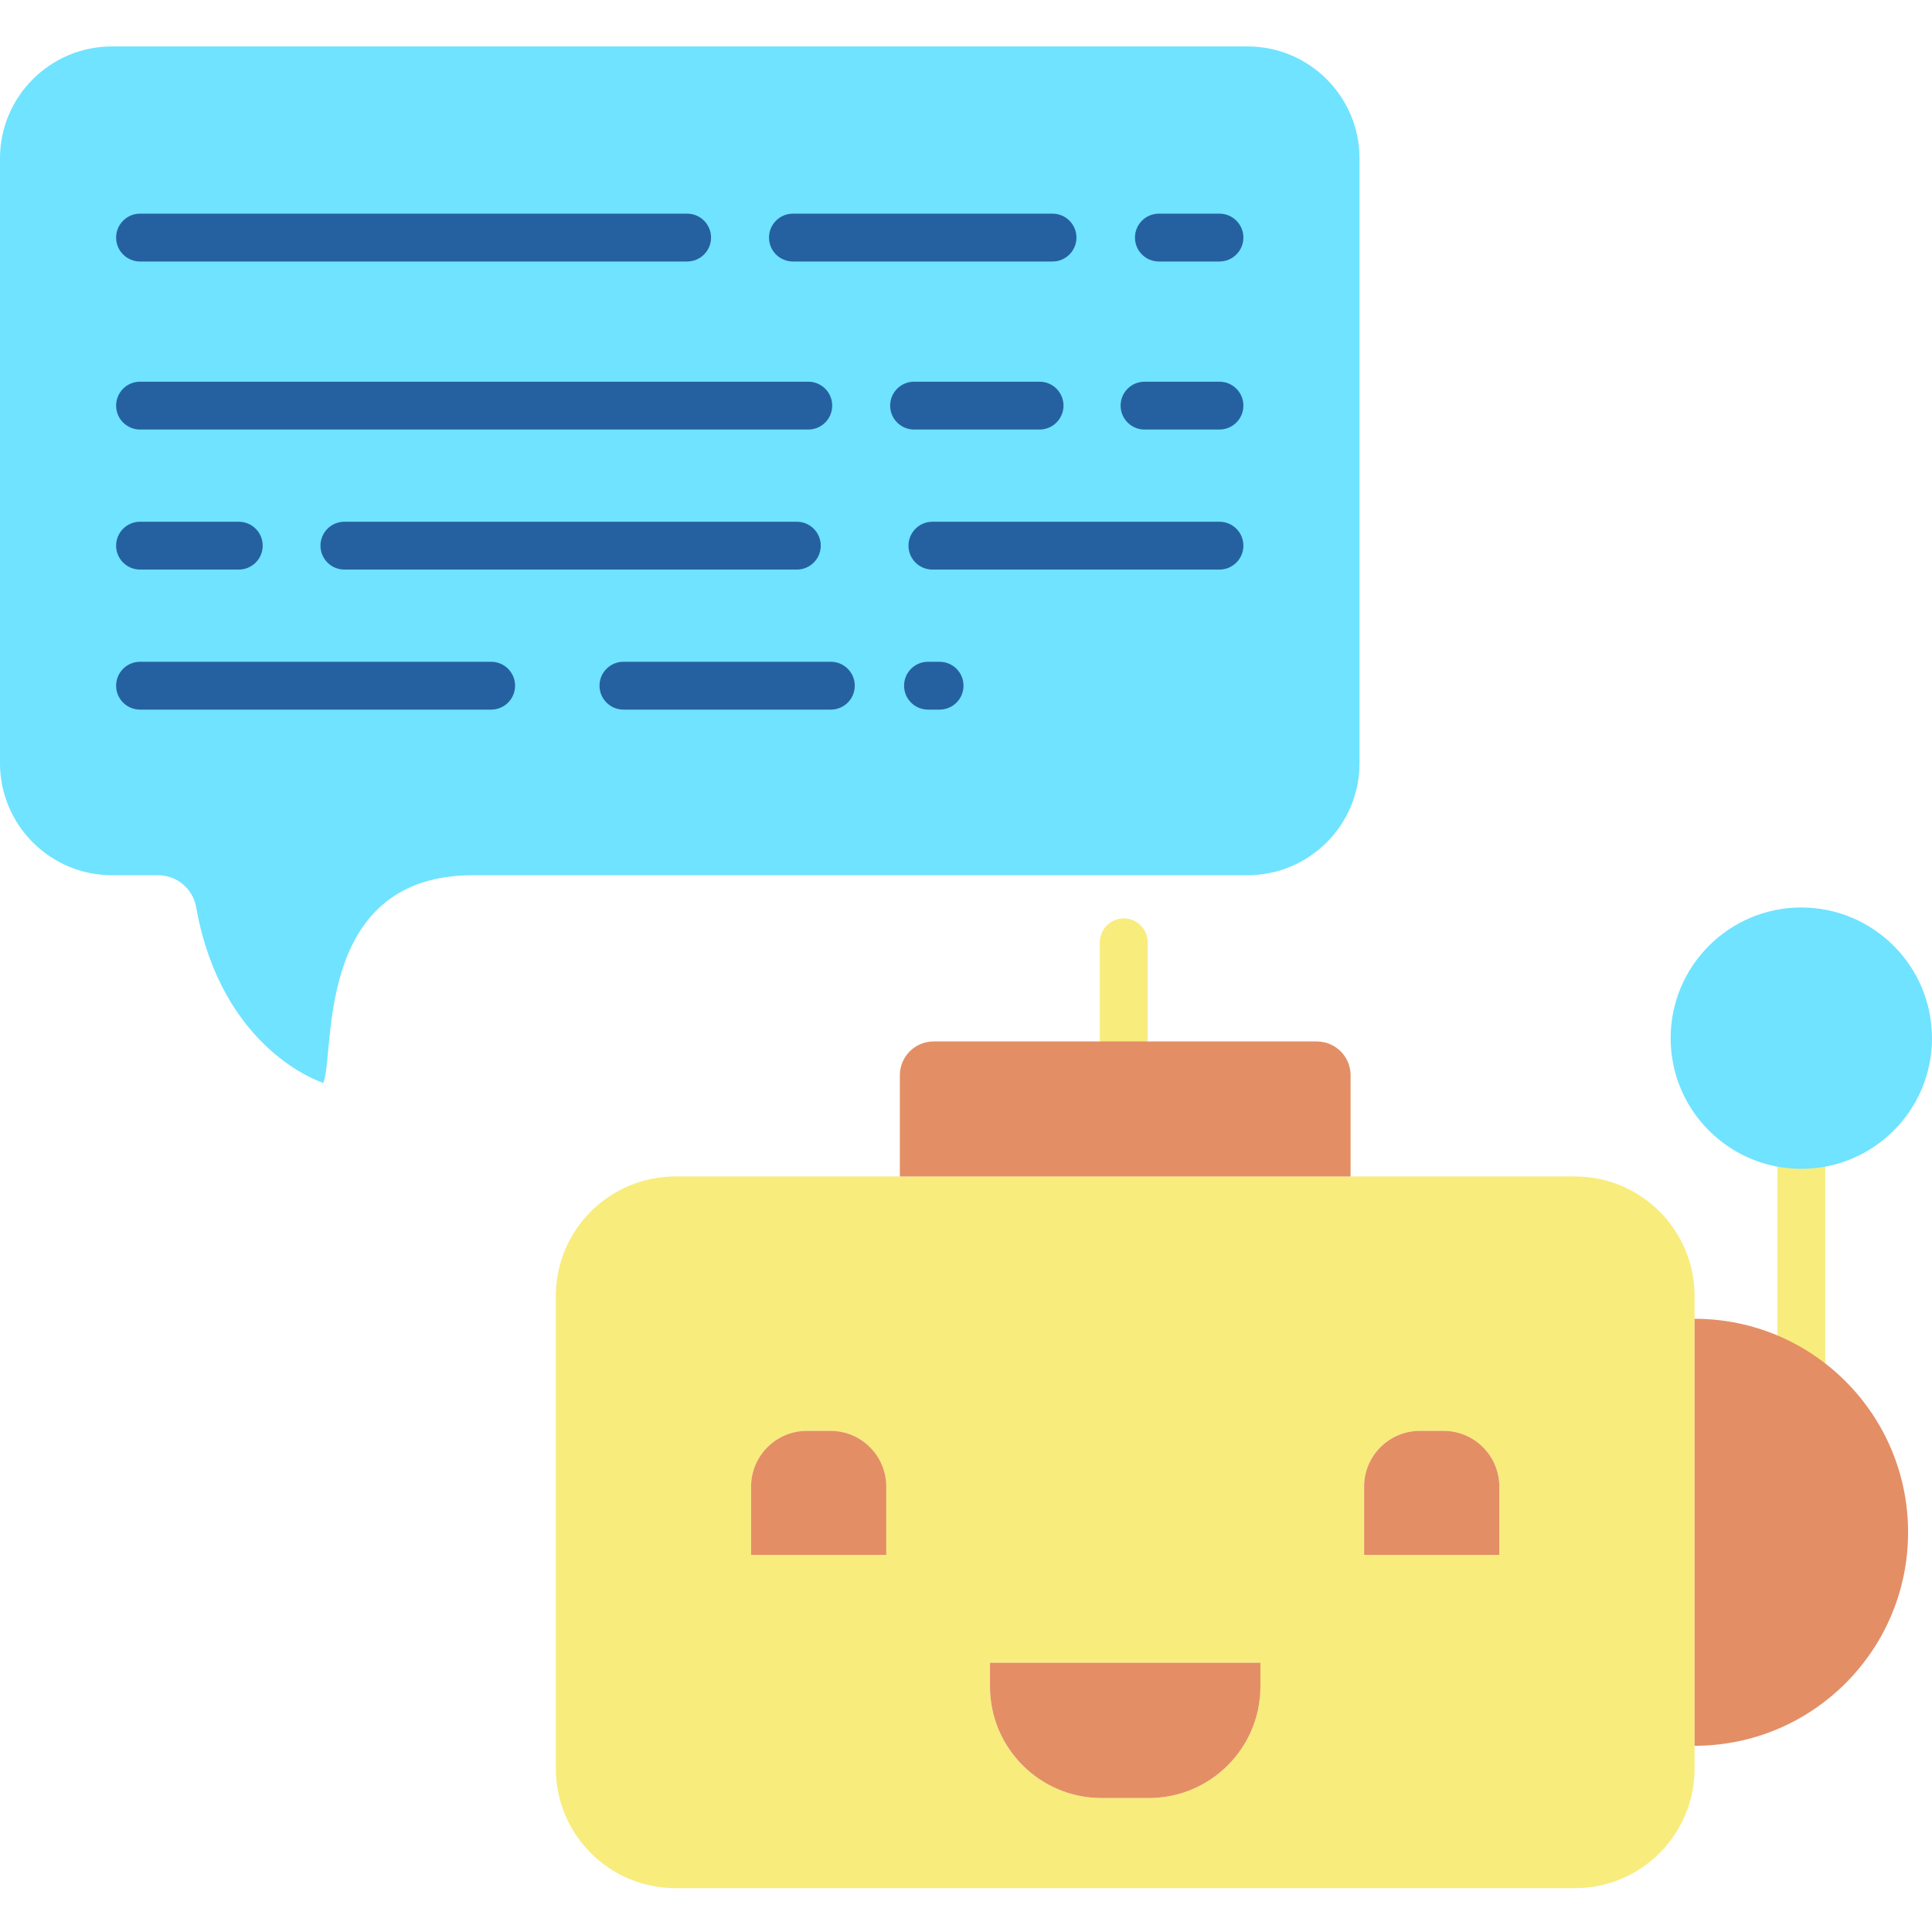
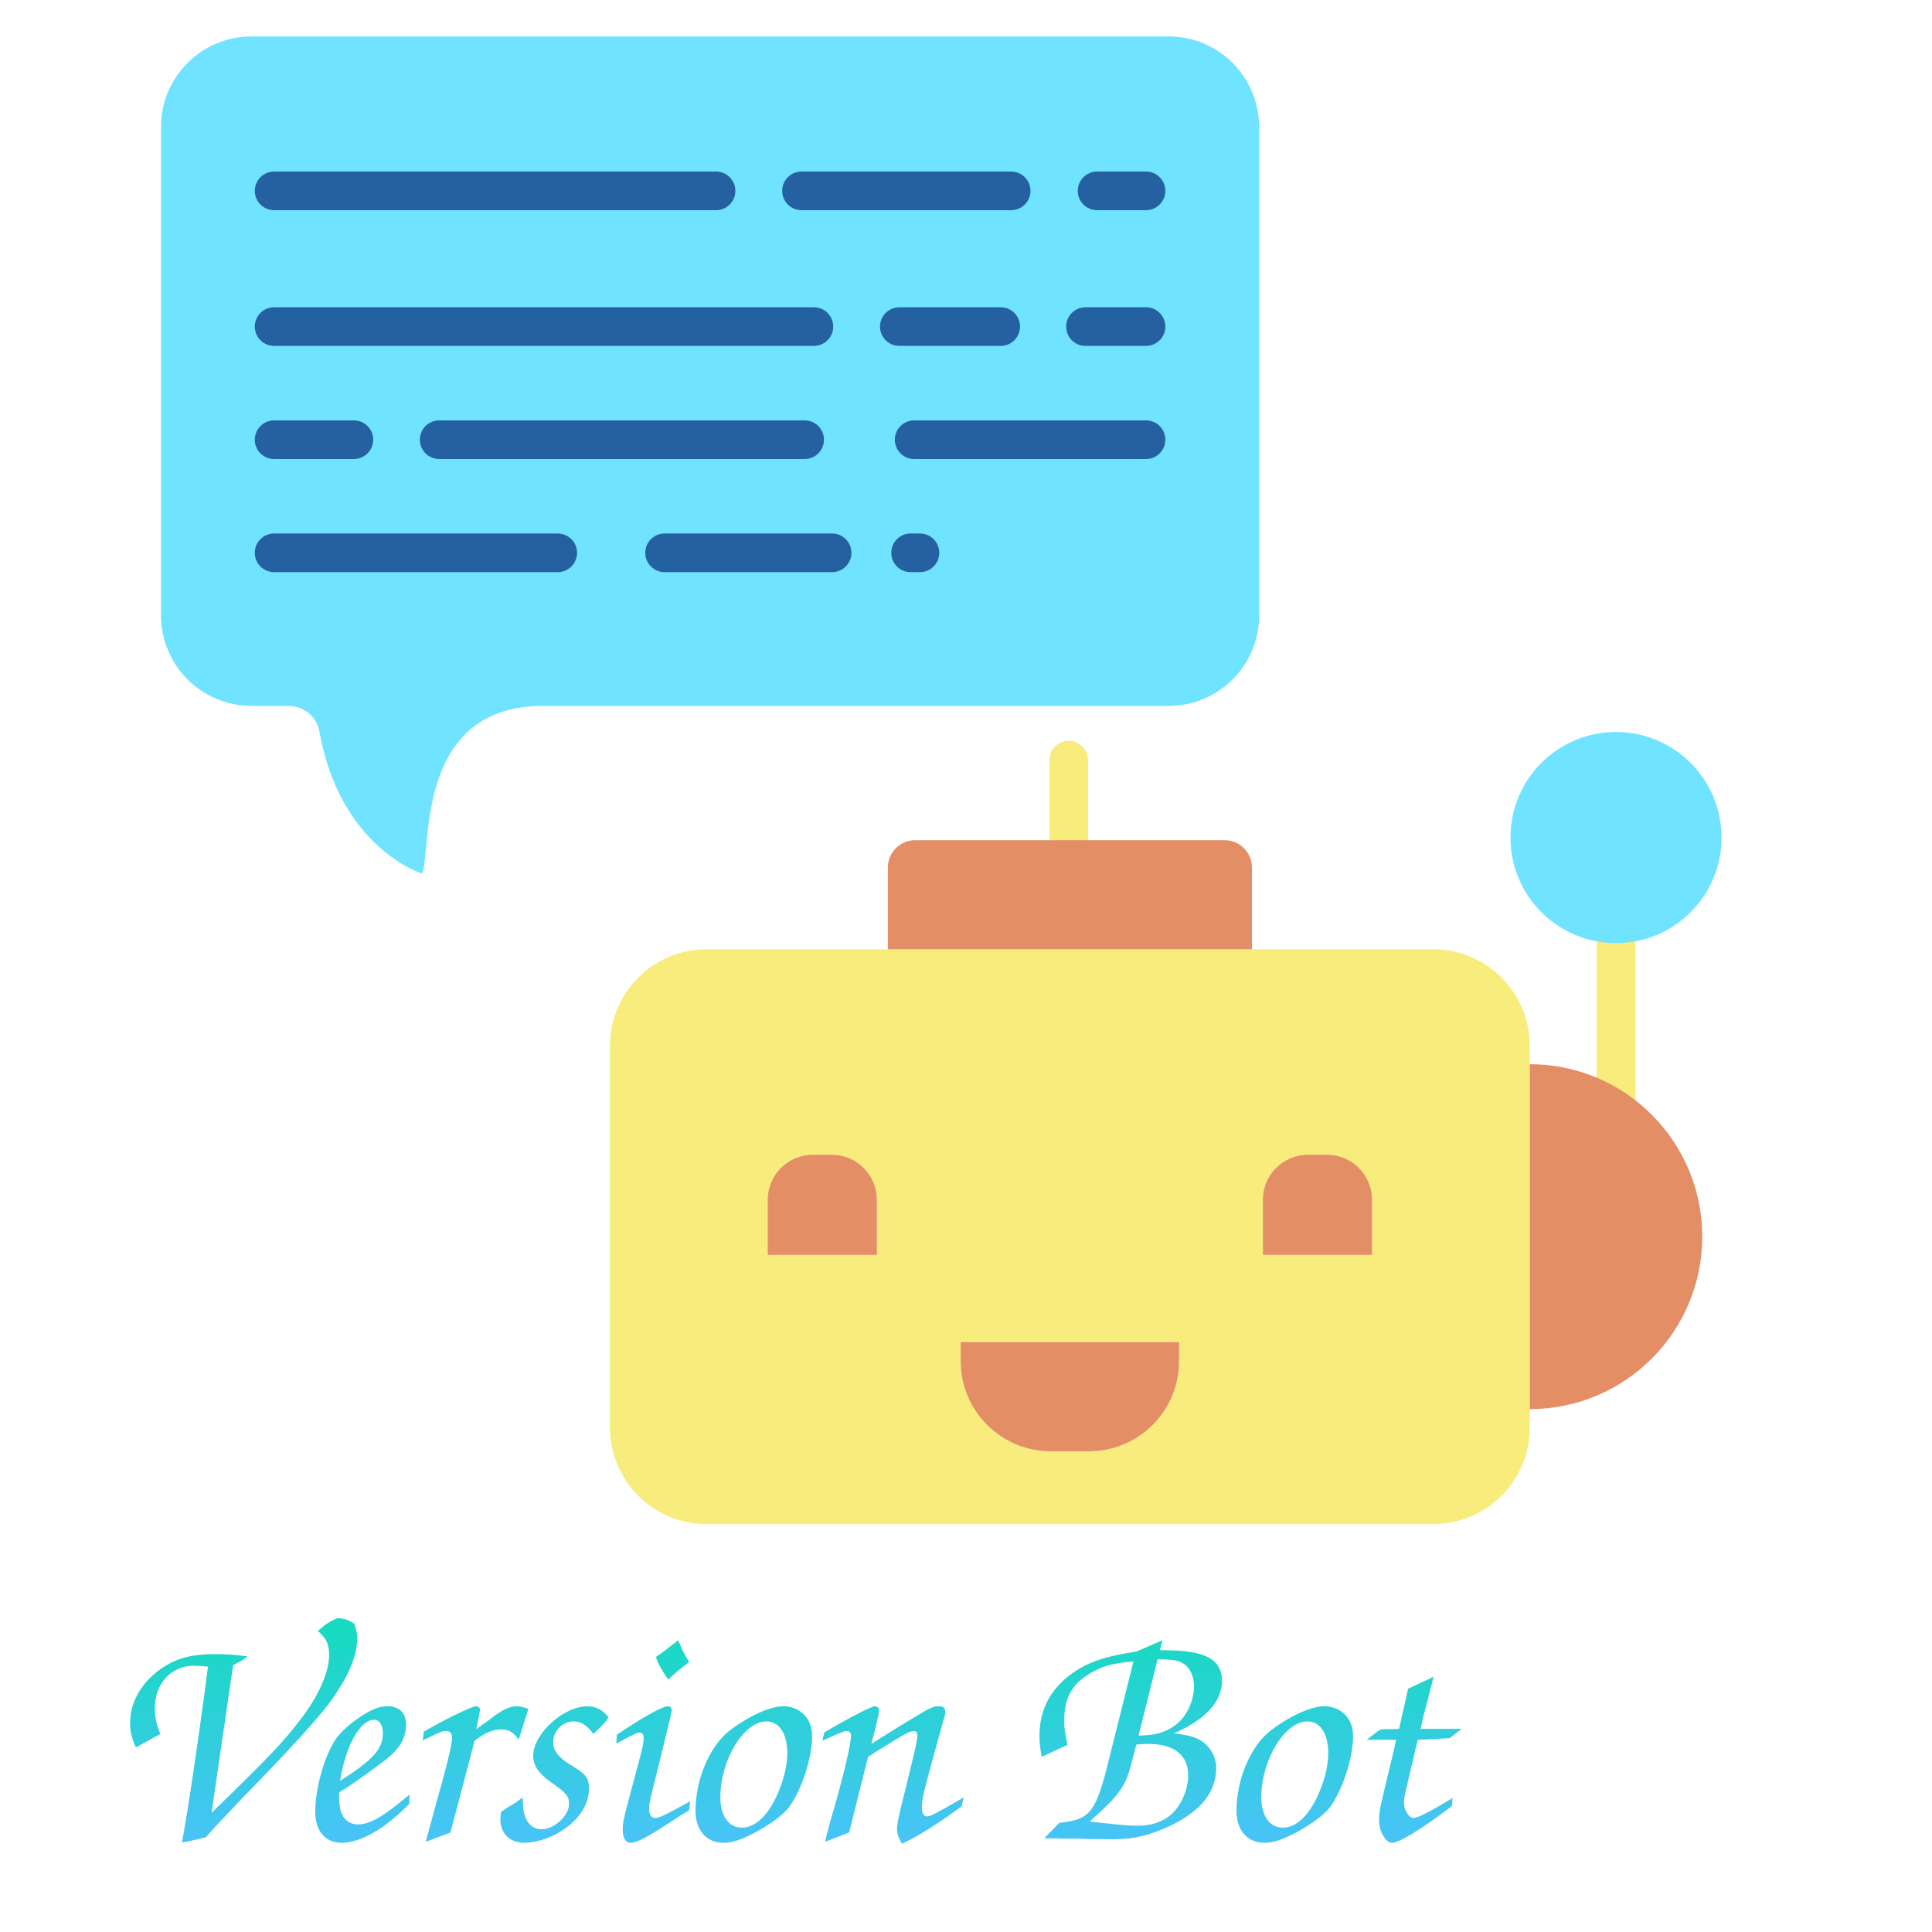
- <svg xmlns="http://www.w3.org/2000/svg" height="484pt" viewBox="0 -11 484.65 484" width="484pt">
+ <svg xmlns="http://www.w3.org/2000/svg" height="600pt" viewBox="-50 -11 600 600" width="600pt">
+   <defs>
+     <linearGradient id="grad1" x1="0%" y1="100%" x2="0%" y2="0%">
+       <stop offset="0%" style="stop-color:rgb(73,195,247);stop-opacity:1" />
+       <stop offset="100%" style="stop-color:rgb(20,219,190);stop-opacity:1" />
+     </linearGradient>
+     <style>
+             .title { font-family: 'Audiowide', cursive ;font-size: 100px; }
+         </style>
+   </defs>
  <path d="m338.801 283.797h56.289c16.57 0 30 13.43 30 30v118.527c0 16.57-13.43 30-30 30h-225.66c-16.566 0-30-13.43-30-30v-118.527c0-16.57 13.434-30 30-30zm37.309 94.918v-17.102c0-7.73-6.266-14-14-14h-5.918c-7.734 0-14 6.27-14 14v17.102zm-59.93 33v-5.93h-67.84v5.93c.004 15.465 12.539 27.996 28 28h11.84c15.465 0 28-12.535 28-28zm-93.852-33v-17.102c0-7.73-6.266-14-14-14h-5.918c-7.73 0-14 6.27-14 14v17.102zm0 0" fill="#f8ec7d" />
  <path d="m376.109 361.613v17.102h-33.918v-17.102c0-7.73 6.266-14 14-14h5.918c7.734 0 14 6.27 14 14zm0 0" fill="#e48e66" />
  <path d="m341.039 28.426v151.688c.004 15.523-12.578 28.105-28.098 28.113h-194.262c-19.5 0-28.199 10.57-32.34 22.277-4.141 11.711-3.73 24.582-5.012 29.16-.168.609-.359.832-.539.531 0 0-25.238-7.98-31.617-44.141-.902-4.59-4.953-7.883-9.633-7.828h-11.438c-15.523-.008-28.102-12.59-28.102-28.113v-151.688c0-15.52 12.582-28.102 28.102-28.102h284.84c15.52 0 28.098 12.582 28.098 28.102zm0 0" fill="#6fe3ff" />
  <path d="m316.18 405.785v5.93c0 15.465-12.535 28-28 28h-11.84c-15.461-.004-27.996-12.535-28-28v-5.93zm0 0" fill="#e48e66" />
  <path d="m222.328 361.613v17.102h-33.918v-17.102c0-7.73 6.27-14 14-14h5.918c7.734 0 14 6.27 14 14zm0 0" fill="#e48e66" />
  <g fill="#2561a1">
    <path d="m305.91 131.555h-72.012c-3.312 0-6-2.688-6-6s2.688-6 6-6h72.012c3.312 0 6 2.688 6 6s-2.688 6-6 6zm0 0" />
    <path d="m199.891 131.555h-113.5c-3.312 0-6-2.688-6-6s2.688-6 6-6h113.5c3.312 0 6 2.688 6 6s-2.688 6-6 6zm0 0" />
    <path d="m59.898 131.555h-24.77c-3.312 0-6-2.688-6-6s2.688-6 6-6h24.77c3.316 0 6 2.688 6 6s-2.684 6-6 6zm0 0" />
    <path d="m305.91 96.426h-18.801c-3.312 0-6-2.688-6-6 0-3.316 2.688-6 6-6h18.801c3.312 0 6 2.684 6 6 0 3.312-2.688 6-6 6zm0 0" />
    <path d="m260.781 96.426h-31.48c-3.316 0-6-2.688-6-6 0-3.316 2.684-6 6-6h31.48c3.312 0 6 2.684 6 6 0 3.312-2.688 6-6 6zm0 0" />
    <path d="m202.762 96.426h-167.633c-3.312 0-6-2.688-6-6 0-3.316 2.688-6 6-6h167.633c3.312 0 6 2.684 6 6 0 3.312-2.688 6-6 6zm0 0" />
    <path d="m305.91 54.273h-15.199c-3.316 0-6-2.684-6-6 0-3.312 2.684-6 6-6h15.199c3.312 0 6 2.688 6 6 0 3.316-2.688 6-6 6zm0 0" />
    <path d="m264.031 54.273h-65.121c-3.312 0-6-2.684-6-6 0-3.312 2.688-6 6-6h65.121c3.312 0 6 2.688 6 6 0 3.316-2.688 6-6 6zm0 0" />
    <path d="m172.371 54.273h-137.242c-3.312 0-6-2.684-6-6 0-3.312 2.688-6 6-6h137.242c3.312 0 6 2.688 6 6 0 3.316-2.688 6-6 6zm0 0" />
    <path d="m235.699 166.684h-2.91c-3.312 0-6-2.684-6-6 0-3.312 2.688-6 6-6h2.91c3.316 0 6 2.688 6 6 0 3.316-2.684 6-6 6zm0 0" />
    <path d="m208.422 166.684h-52.031c-3.312 0-6-2.684-6-6 0-3.312 2.688-6 6-6h52.031c3.312 0 6 2.688 6 6 0 3.316-2.688 6-6 6zm0 0" />
    <path d="m123.211 166.684h-88.082c-3.312 0-6-2.684-6-6 0-3.312 2.688-6 6-6h88.082c3.312 0 6 2.688 6 6 0 3.316-2.688 6-6 6zm0 0" />
  </g>
  <path d="m445.871 280.094h12v52.543h-12zm0 0" fill="#f8ec7d" />
  <path d="m281.898 255.926c-3.312 0-6-2.688-6-6v-24.871c0-3.312 2.688-6 6-6 3.316 0 6 2.688 6 6v24.871c0 3.312-2.684 6-6 6zm0 0" fill="#f8ec7d" />
  <path d="m451.871 216.324c-18.105 0-32.781 14.676-32.781 32.781 0 18.102 14.676 32.781 32.781 32.781 18.102 0 32.777-14.68 32.777-32.781-.02-18.098-14.684-32.762-32.777-32.781zm0 0" fill="#6fe3ff" />
  <path d="m338.801 258.414v25.383h-113.07v-25.383c-.004-2.25.891-4.41 2.48-6 1.59-1.594 3.75-2.488 6-2.488h96.109c4.688.004 8.48 3.805 8.48 8.488zm0 0" fill="#e48e66" />
  <path d="m425.09 319.496c29.582 0 53.559 23.98 53.559 53.559 0 29.582-23.977 53.559-53.559 53.559zm0 0" fill="#e48e66" />
+   <text x="-20" y="560" class="title" fill="url(#grad1)">Version Bot</text>
</svg>
